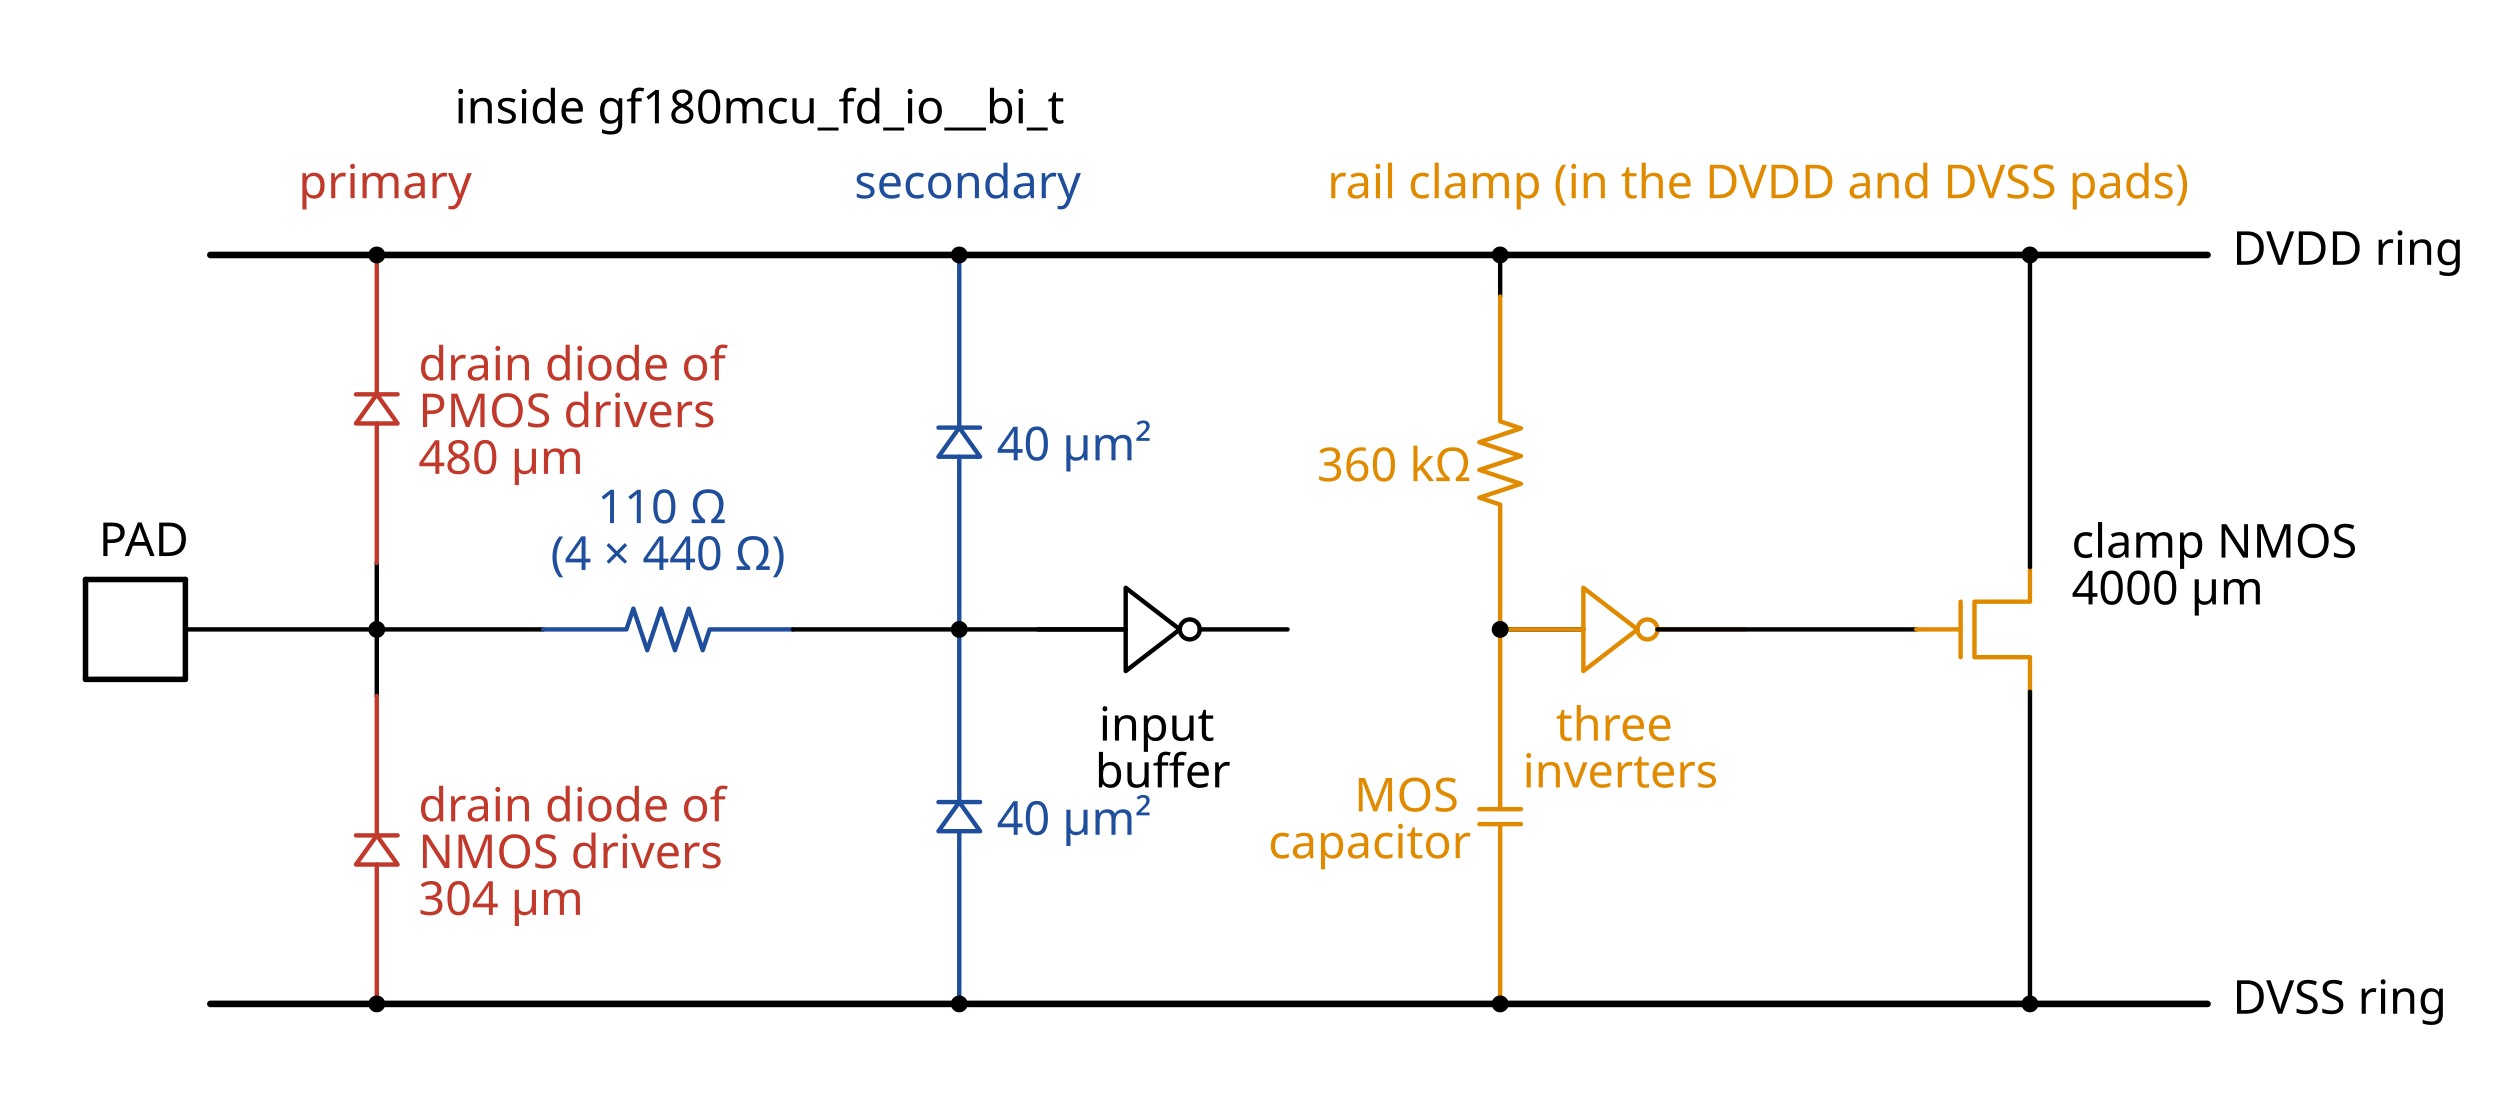
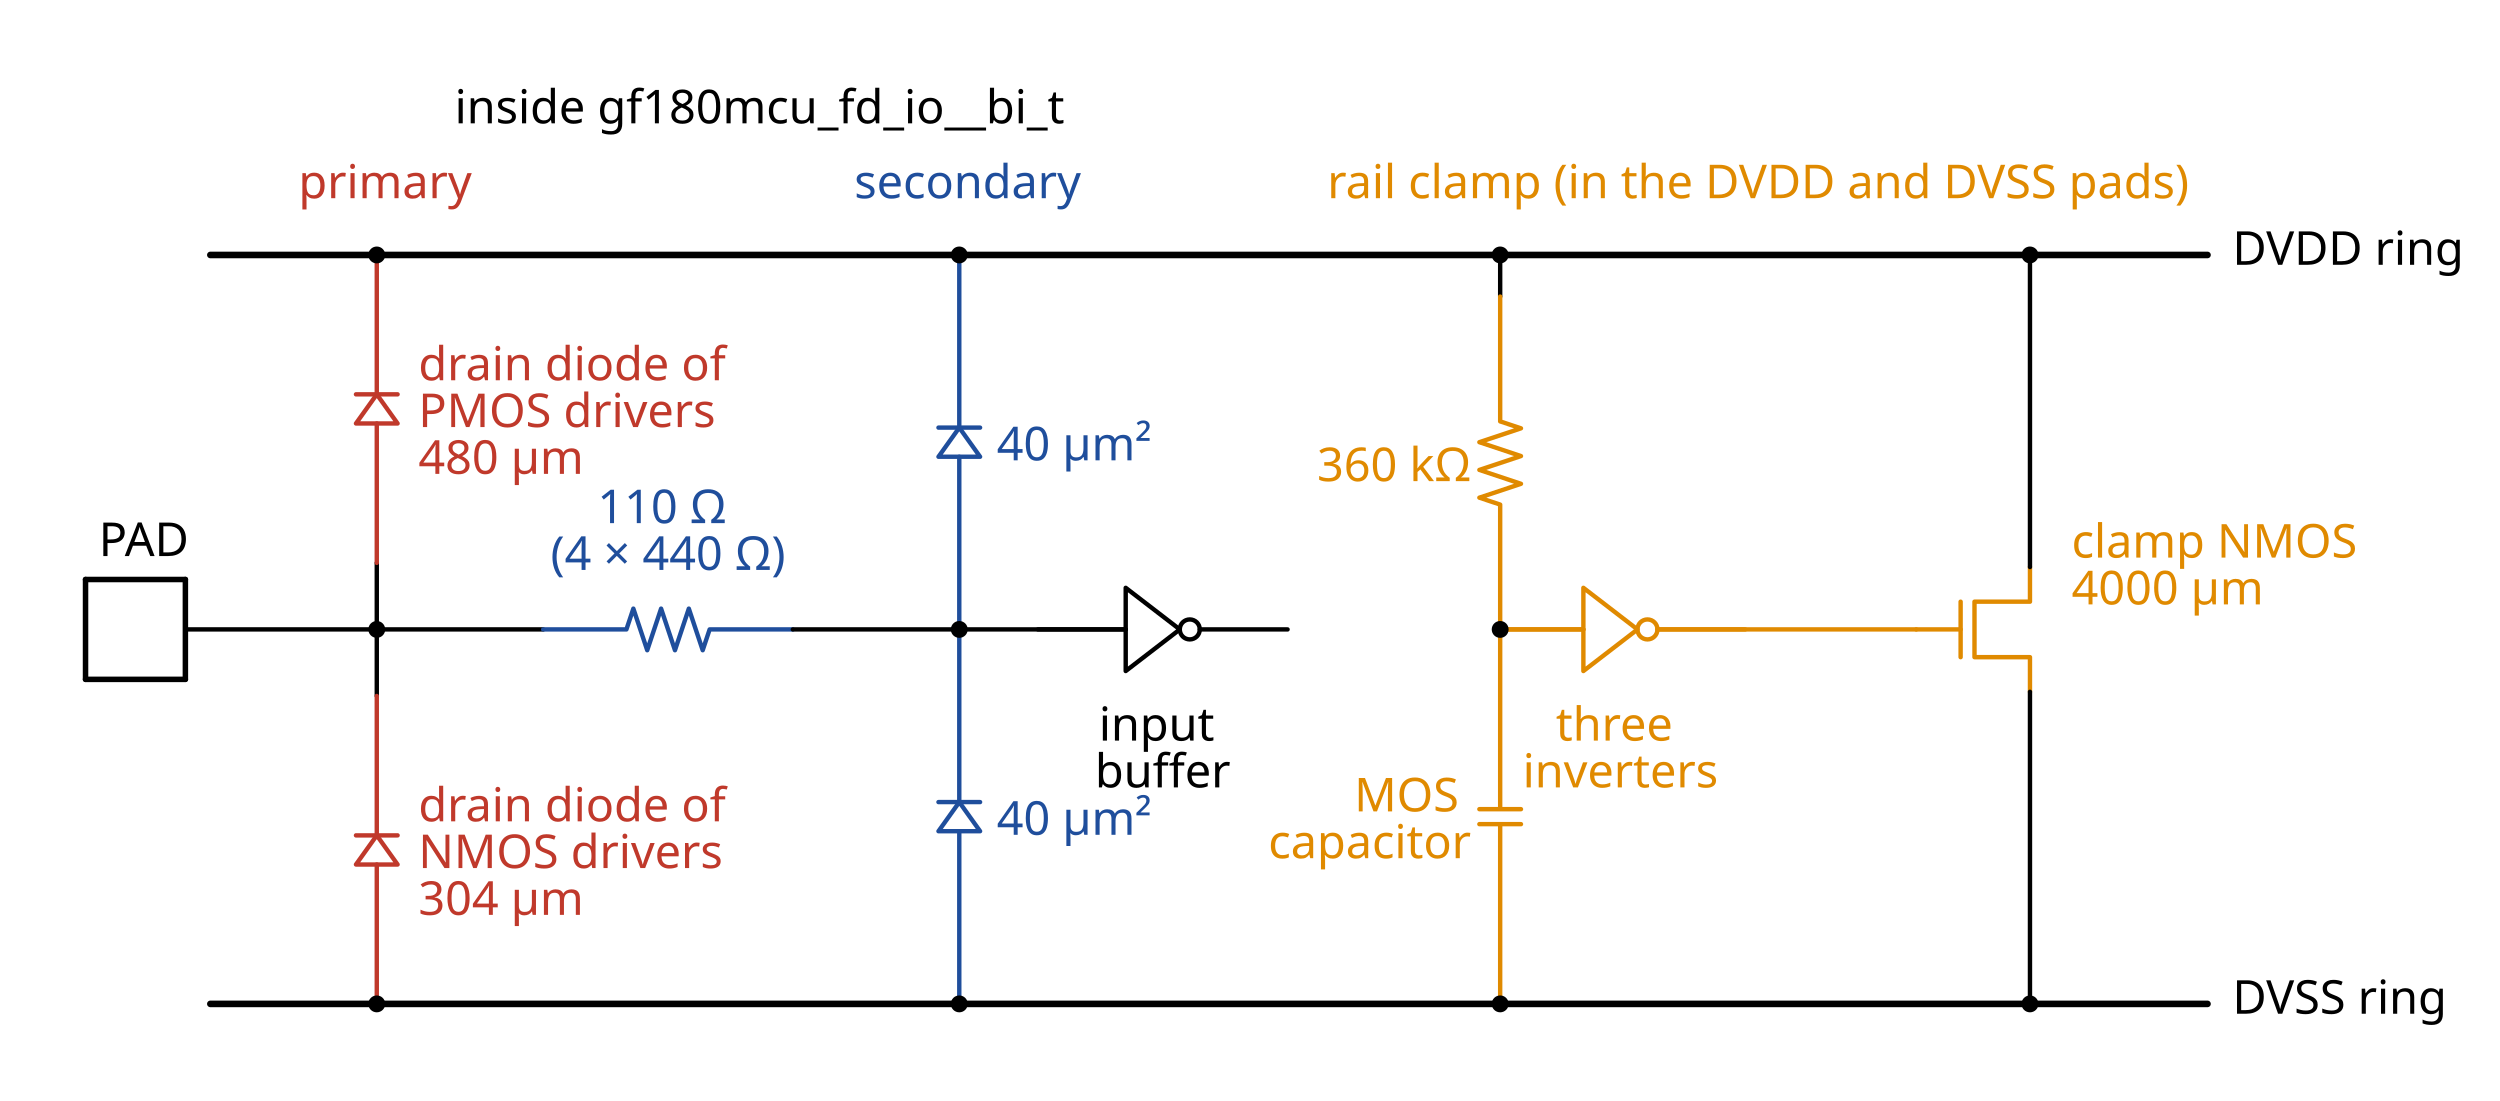
<svg xmlns="http://www.w3.org/2000/svg" xml:lang="en" height="400.008pt" width="908.497pt" viewBox="-31.08 -364.812 908.497 400.008">
  <polygon points="98.28,-210.924 105.84,-221.508 113.4,-210.924 " style="stroke:#c0392b;fill:none;stroke-width:1.6;stroke-dasharray:-;stroke-linecap:round;stroke-linejoin:round;" />
  <polygon points="98.28,-50.652 105.84,-61.236 113.4,-50.652 " style="stroke:#c0392b;fill:none;stroke-width:1.6;stroke-dasharray:-;stroke-linecap:round;stroke-linejoin:round;" />
  <polygon points="309.96,-198.828 317.52,-209.412 325.08,-198.828 " style="stroke:#1f4e9c;fill:none;stroke-width:1.6;stroke-dasharray:-;stroke-linecap:round;stroke-linejoin:round;" />
  <polygon points="309.96,-62.748 317.52,-73.332 325.08,-62.748 " style="stroke:#1f4e9c;fill:none;stroke-width:1.6;stroke-dasharray:-;stroke-linecap:round;stroke-linejoin:round;" />
  <circle cx="401.285" cy="-136.08" r="3.629" style="stroke:black;fill:none;stroke-width:1.6;stroke-dasharray:-;" />
  <circle cx="567.605" cy="-136.08" r="3.629" style="stroke:#e08a00;fill:none;stroke-width:1.6;stroke-dasharray:-;" />
  <path d="M 45.36,-272.16 L 408.24,-272.16 L 771.12,-272.16" style="stroke:black;fill:none;stroke-width:2.4;stroke-dasharray:-;stroke-linecap:round;stroke-linejoin:round;" />
  <path d="M 45.36,-0.0 L 408.24,-0 L 771.12,-0" style="stroke:black;fill:none;stroke-width:2.4;stroke-dasharray:-;stroke-linecap:round;stroke-linejoin:round;" />
  <path d="M 0.0,-117.936 L 18.144,-117.936 L 36.288,-117.936" style="stroke:black;fill:none;stroke-width:2.0;stroke-dasharray:-;stroke-linecap:round;stroke-linejoin:round;" />
  <path d="M 36.288,-117.936 L 36.288,-136.08 L 36.288,-154.224" style="stroke:black;fill:none;stroke-width:2.0;stroke-dasharray:-;stroke-linecap:round;stroke-linejoin:round;" />
  <path d="M 36.288,-154.224 L 18.144,-154.224 L 0,-154.224" style="stroke:black;fill:none;stroke-width:2.0;stroke-dasharray:-;stroke-linecap:round;stroke-linejoin:round;" />
  <path d="M 0.0,-154.224 L 0,-136.08 L 0,-117.936" style="stroke:black;fill:none;stroke-width:2.0;stroke-dasharray:-;stroke-linecap:round;stroke-linejoin:round;" />
  <path d="M 36.288,-136.08 L 71.064,-136.08 L 105.84,-136.08" style="stroke:black;fill:none;stroke-width:1.6;stroke-dasharray:-;stroke-linecap:round;stroke-linejoin:round;" />
  <path d="M 105.84,-136.08 L 105.84,-148.176 L 105.84,-160.272" style="stroke:black;fill:none;stroke-width:1.6;stroke-dasharray:-;stroke-linecap:round;stroke-linejoin:round;" />
  <path d="M 105.84,-160.272 L 105.84,-210.924 M 98.28,-221.508 L 113.4,-221.508 M 105.84,-221.508 L 105.84,-272.16" style="stroke:#c0392b;fill:none;stroke-width:1.6;stroke-dasharray:-;stroke-linecap:round;stroke-linejoin:round;" />
  <path d="M 105.84,-136.08 L 105.84,-123.984 L 105.84,-111.888" style="stroke:black;fill:none;stroke-width:1.6;stroke-dasharray:-;stroke-linecap:round;stroke-linejoin:round;" />
  <path d="M 105.84,-0.0 L 105.84,-50.652 M 98.28,-61.236 L 113.4,-61.236 M 105.84,-61.236 L 105.84,-111.888" style="stroke:#c0392b;fill:none;stroke-width:1.6;stroke-dasharray:-;stroke-linecap:round;stroke-linejoin:round;" />
  <path d="M 105.84,-136.08 L 136.08,-136.08 L 166.32,-136.08" style="stroke:black;fill:none;stroke-width:1.6;stroke-dasharray:-;stroke-linecap:round;stroke-linejoin:round;" />
  <path d="M 166.32,-136.08 L 196.56,-136.08 L 199.08,-143.64 L 204.12,-128.52 L 209.16,-143.64 L 214.2,-128.52 L 219.24,-143.64 L 224.28,-128.52 L 226.8,-136.08 L 257.04,-136.08" style="stroke:#1f4e9c;fill:none;stroke-width:1.6;stroke-dasharray:-;stroke-linecap:round;stroke-linejoin:round;" />
  <path d="M 257.04,-136.08 L 287.28,-136.08 L 317.52,-136.08" style="stroke:black;fill:none;stroke-width:1.6;stroke-dasharray:-;stroke-linecap:round;stroke-linejoin:round;" />
  <path d="M 317.52,-136.08 L 317.52,-198.828 M 309.96,-209.412 L 325.08,-209.412 M 317.52,-209.412 L 317.52,-272.16" style="stroke:#1f4e9c;fill:none;stroke-width:1.6;stroke-dasharray:-;stroke-linecap:round;stroke-linejoin:round;" />
  <path d="M 317.52,-0.0 L 317.52,-62.748 M 309.96,-73.332 L 325.08,-73.332 M 317.52,-73.332 L 317.52,-136.08" style="stroke:#1f4e9c;fill:none;stroke-width:1.6;stroke-dasharray:-;stroke-linecap:round;stroke-linejoin:round;" />
  <path d="M 317.52,-136.08 L 347.76,-136.08 L 378,-136.08" style="stroke:black;fill:none;stroke-width:1.6;stroke-dasharray:-;stroke-linecap:round;stroke-linejoin:round;" />
  <path d="M 346.097,-136.08 L 378,-136.08 M 404.914,-136.08 L 436.817,-136.08" style="stroke:black;fill:none;stroke-width:1.6;stroke-dasharray:-;stroke-linecap:round;stroke-linejoin:round;" />
  <path d="M 378.0,-151.2 L 397.656,-136.08 L 378,-120.96 L 378,-151.2" style="stroke:black;fill:none;stroke-width:1.6;stroke-dasharray:-;stroke-linecap:round;stroke-linejoin:round;" />
  <path d="M 514.08,-272.16 L 514.08,-264.6 L 514.08,-257.04" style="stroke:black;fill:none;stroke-width:1.6;stroke-dasharray:-;stroke-linecap:round;stroke-linejoin:round;" />
  <path d="M 514.08,-257.04 L 514.08,-211.68 L 521.64,-209.16 L 506.52,-204.12 L 521.64,-199.08 L 506.52,-194.04 L 521.64,-189 L 506.52,-183.96 L 514.08,-181.44 L 514.08,-136.08" style="stroke:#e08a00;fill:none;stroke-width:1.6;stroke-dasharray:-;stroke-linecap:round;stroke-linejoin:round;" />
  <path d="M 514.08,-136.08 L 514.08,-70.762 M 521.64,-70.762 L 506.52,-70.762 M 521.64,-65.318 L 506.52,-65.318 M 514.08,-65.318 L 514.08,-0" style="stroke:#e08a00;fill:none;stroke-width:1.6;stroke-dasharray:-;stroke-linecap:round;stroke-linejoin:round;" />
-   <path d="M 514.08,-136.08 L 529.2,-136.08 L 544.32,-136.08" style="stroke:black;fill:none;stroke-width:1.6;stroke-dasharray:-;stroke-linecap:round;stroke-linejoin:round;" />
+   <path d="M 514.08,-136.08 L 529.2,-136.08 L 544.32,-136.08" style="stroke:#e08a00;fill:none;stroke-width:1.6;stroke-dasharray:-;stroke-linecap:round;stroke-linejoin:round;" />
  <path d="M 512.417,-136.08 L 544.32,-136.08 M 571.234,-136.08 L 603.137,-136.08" style="stroke:#e08a00;fill:none;stroke-width:1.6;stroke-dasharray:-;stroke-linecap:round;stroke-linejoin:round;" />
  <path d="M 544.32,-151.2 L 563.976,-136.08 L 544.32,-120.96 L 544.32,-151.2" style="stroke:#e08a00;fill:none;stroke-width:1.6;stroke-dasharray:-;stroke-linecap:round;stroke-linejoin:round;" />
-   <path d="M 571.234,-136.08 L 618.257,-136.08 L 665.28,-136.08" style="stroke:black;fill:none;stroke-width:1.6;stroke-dasharray:-;stroke-linecap:round;stroke-linejoin:round;" />
+   <path d="M 571.234,-136.08 L 618.257,-136.08 L 665.28,-136.08" style="stroke:#e08a00;fill:none;stroke-width:1.6;stroke-dasharray:-;stroke-linecap:round;stroke-linejoin:round;" />
  <path d="M 706.608,-113.4 L 706.608,-126 L 686.448,-126 L 686.448,-146.16 L 706.608,-146.16 L 706.608,-158.76" style="stroke:#e08a00;fill:none;stroke-width:1.6;stroke-dasharray:-;stroke-linecap:round;stroke-linejoin:round;" />
  <path d="M 681.408,-126.0 L 681.408,-146.16" style="stroke:#e08a00;fill:none;stroke-width:1.6;stroke-dasharray:-;stroke-linecap:round;stroke-linejoin:round;" />
  <path d="M 665.28,-136.08 L 681.408,-136.08" style="stroke:#e08a00;fill:none;stroke-width:1.6;stroke-dasharray:-;stroke-linecap:round;stroke-linejoin:round;" />
  <path d="M 706.608,-158.76 L 706.608,-215.46 L 706.608,-272.16" style="stroke:black;fill:none;stroke-width:1.6;stroke-dasharray:-;stroke-linecap:round;stroke-linejoin:round;" />
  <path d="M 706.608,-113.4 L 706.608,-56.7 L 706.608,-0" style="stroke:black;fill:none;stroke-width:1.6;stroke-dasharray:-;stroke-linecap:round;stroke-linejoin:round;" />
  <text x="780.192" y="-292.184" dominant-baseline="central" fill="black" font-size="17" font-family="sans" text-anchor="start">
    <tspan x="780.192" dy="17">DVDD ring</tspan>
  </text>
  <text x="780.192" y="-20.024" dominant-baseline="central" fill="black" font-size="17" font-family="sans" text-anchor="start">
    <tspan x="780.192" dy="17">DVSS ring</tspan>
  </text>
  <text x="21.168" y="-186.344" dominant-baseline="central" fill="black" font-size="17" font-family="sans" text-anchor="middle">
    <tspan x="21.168" dy="17">PAD</tspan>
  </text>
  <text x="120.96" y="-250.216" dominant-baseline="central" fill="#c0392b" font-size="17" font-family="sans" text-anchor="start">
    <tspan x="120.96" dy="17">drain diode of</tspan>
    <tspan x="120.96" dy="17">PMOS drivers</tspan>
    <tspan x="120.96" dy="17">480 µm</tspan>
  </text>
  <text x="120.96" y="-89.944" dominant-baseline="central" fill="#c0392b" font-size="17" font-family="sans" text-anchor="start">
    <tspan x="120.96" dy="17">drain diode of</tspan>
    <tspan x="120.96" dy="17">NMOS drivers</tspan>
    <tspan x="120.96" dy="17">304 µm</tspan>
  </text>
  <text x="211.68" y="-186.712" dominant-baseline="ideographic" fill="#1f4e9c" font-size="17" font-family="sans" text-anchor="middle">
    <tspan x="211.68" dy="17">110 Ω</tspan>
    <tspan x="211.68" dy="17">(4 × 440 Ω)</tspan>
  </text>
  <text x="331.128" y="-221.12" dominant-baseline="central" fill="#1f4e9c" font-size="17" font-family="sans" text-anchor="start">
    <tspan x="331.128" dy="17">40 µm²</tspan>
  </text>
  <text x="331.128" y="-85.04" dominant-baseline="central" fill="#1f4e9c" font-size="17" font-family="sans" text-anchor="start">
    <tspan x="331.128" dy="17">40 µm²</tspan>
  </text>
  <text x="391.457" y="-125.864" dominant-baseline="hanging" fill="black" font-size="17" font-family="sans" text-anchor="middle">
    <tspan x="391.457" dy="17">input</tspan>
    <tspan x="391.457" dy="17">buffer</tspan>
  </text>
  <text x="503.496" y="-213.56" dominant-baseline="central" fill="#e08a00" font-size="17" font-family="sans" text-anchor="end">
    <tspan x="503.496" dy="17">360 kΩ</tspan>
  </text>
  <text x="503.496" y="-93.54" dominant-baseline="central" fill="#e08a00" font-size="17" font-family="sans" text-anchor="end">
    <tspan x="503.496" dy="17">MOS</tspan>
    <tspan x="503.496" dy="17">capacitor</tspan>
  </text>
  <text x="557.777" y="-125.864" dominant-baseline="hanging" fill="#e08a00" font-size="17" font-family="sans" text-anchor="middle">
    <tspan x="557.777" dy="17">three</tspan>
    <tspan x="557.777" dy="17">inverters</tspan>
  </text>
-   <text x="721.728" y="-185.772" dominant-baseline="central" fill="black" font-size="17" font-family="sans" text-anchor="start">
+   <text x="721.728" y="-185.772" dominant-baseline="central" fill="#e08a00" font-size="17" font-family="sans" text-anchor="start">
    <tspan x="721.728" dy="17">clamp NMOS</tspan>
    <tspan x="721.728" dy="17">4000 µm</tspan>
  </text>
  <text x="108.864" y="-316.376" dominant-baseline="central" fill="#c0392b" font-size="17" font-family="sans" text-anchor="middle">
    <tspan x="108.864" dy="17">primary</tspan>
  </text>
  <text x="320.544" y="-316.376" dominant-baseline="central" fill="#1f4e9c" font-size="17" font-family="sans" text-anchor="middle">
    <tspan x="320.544" dy="17">secondary</tspan>
  </text>
  <text x="607.824" y="-316.376" dominant-baseline="central" fill="#e08a00" font-size="17" font-family="sans" text-anchor="middle">
    <tspan x="607.824" dy="17">rail clamp (in the DVDD and DVSS pads)</tspan>
  </text>
  <text x="244.944" y="-343.592" dominant-baseline="central" fill="black" font-size="17" font-family="sans" text-anchor="middle">
    <tspan x="244.944" dy="17">inside gf180mcu_fd_io__bi_t</tspan>
  </text>
  <circle cx="105.84" cy="-136.08" r="2.268" style="stroke:black;fill:black;stroke-width:1.6;stroke-dasharray:-;" />
  <circle cx="105.84" cy="-272.16" r="2.268" style="stroke:black;fill:black;stroke-width:1.6;stroke-dasharray:-;" />
  <circle cx="105.84" cy="-0" r="2.268" style="stroke:black;fill:black;stroke-width:1.6;stroke-dasharray:-;" />
  <circle cx="317.52" cy="-136.08" r="2.268" style="stroke:black;fill:black;stroke-width:1.6;stroke-dasharray:-;" />
  <circle cx="317.52" cy="-272.16" r="2.268" style="stroke:black;fill:black;stroke-width:1.6;stroke-dasharray:-;" />
  <circle cx="317.52" cy="-0" r="2.268" style="stroke:black;fill:black;stroke-width:1.6;stroke-dasharray:-;" />
  <circle cx="514.08" cy="-136.08" r="2.268" style="stroke:black;fill:black;stroke-width:1.6;stroke-dasharray:-;" />
  <circle cx="514.08" cy="-272.16" r="2.268" style="stroke:black;fill:black;stroke-width:1.6;stroke-dasharray:-;" />
  <circle cx="514.08" cy="-0" r="2.268" style="stroke:black;fill:black;stroke-width:1.6;stroke-dasharray:-;" />
  <circle cx="706.608" cy="-272.16" r="2.268" style="stroke:black;fill:black;stroke-width:1.6;stroke-dasharray:-;" />
  <circle cx="706.608" cy="-0" r="2.268" style="stroke:black;fill:black;stroke-width:1.6;stroke-dasharray:-;" />
</svg>
